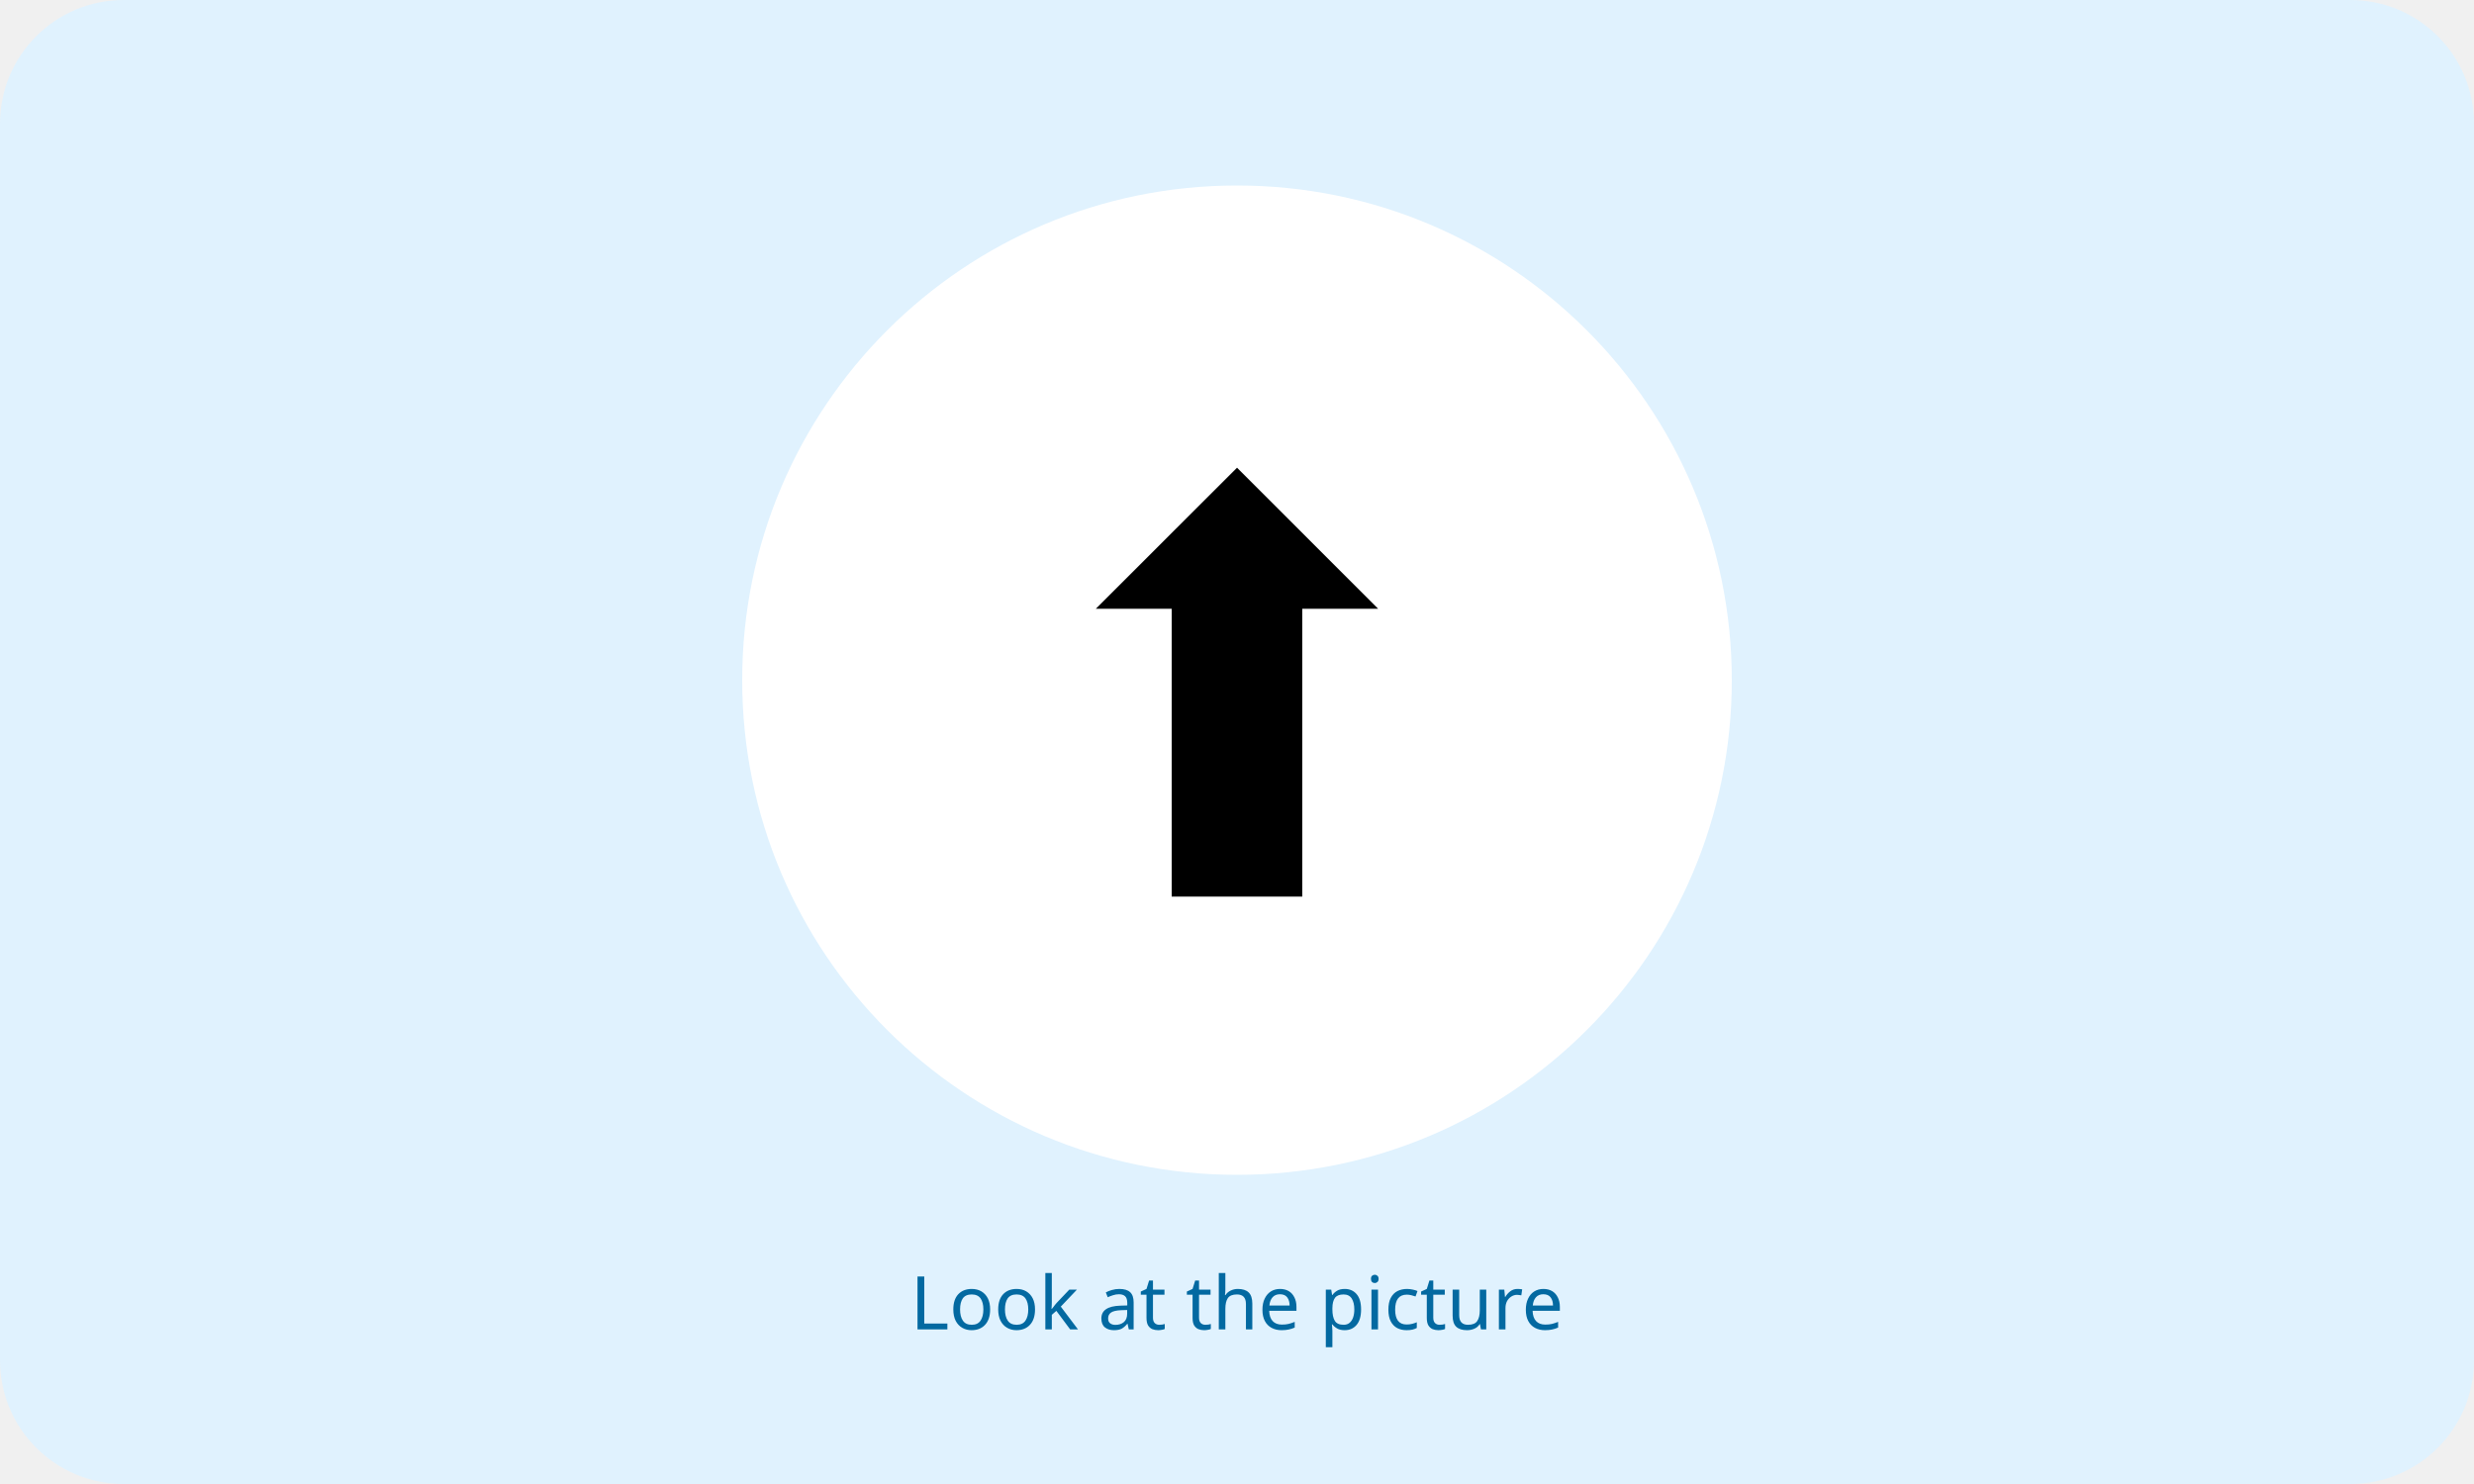
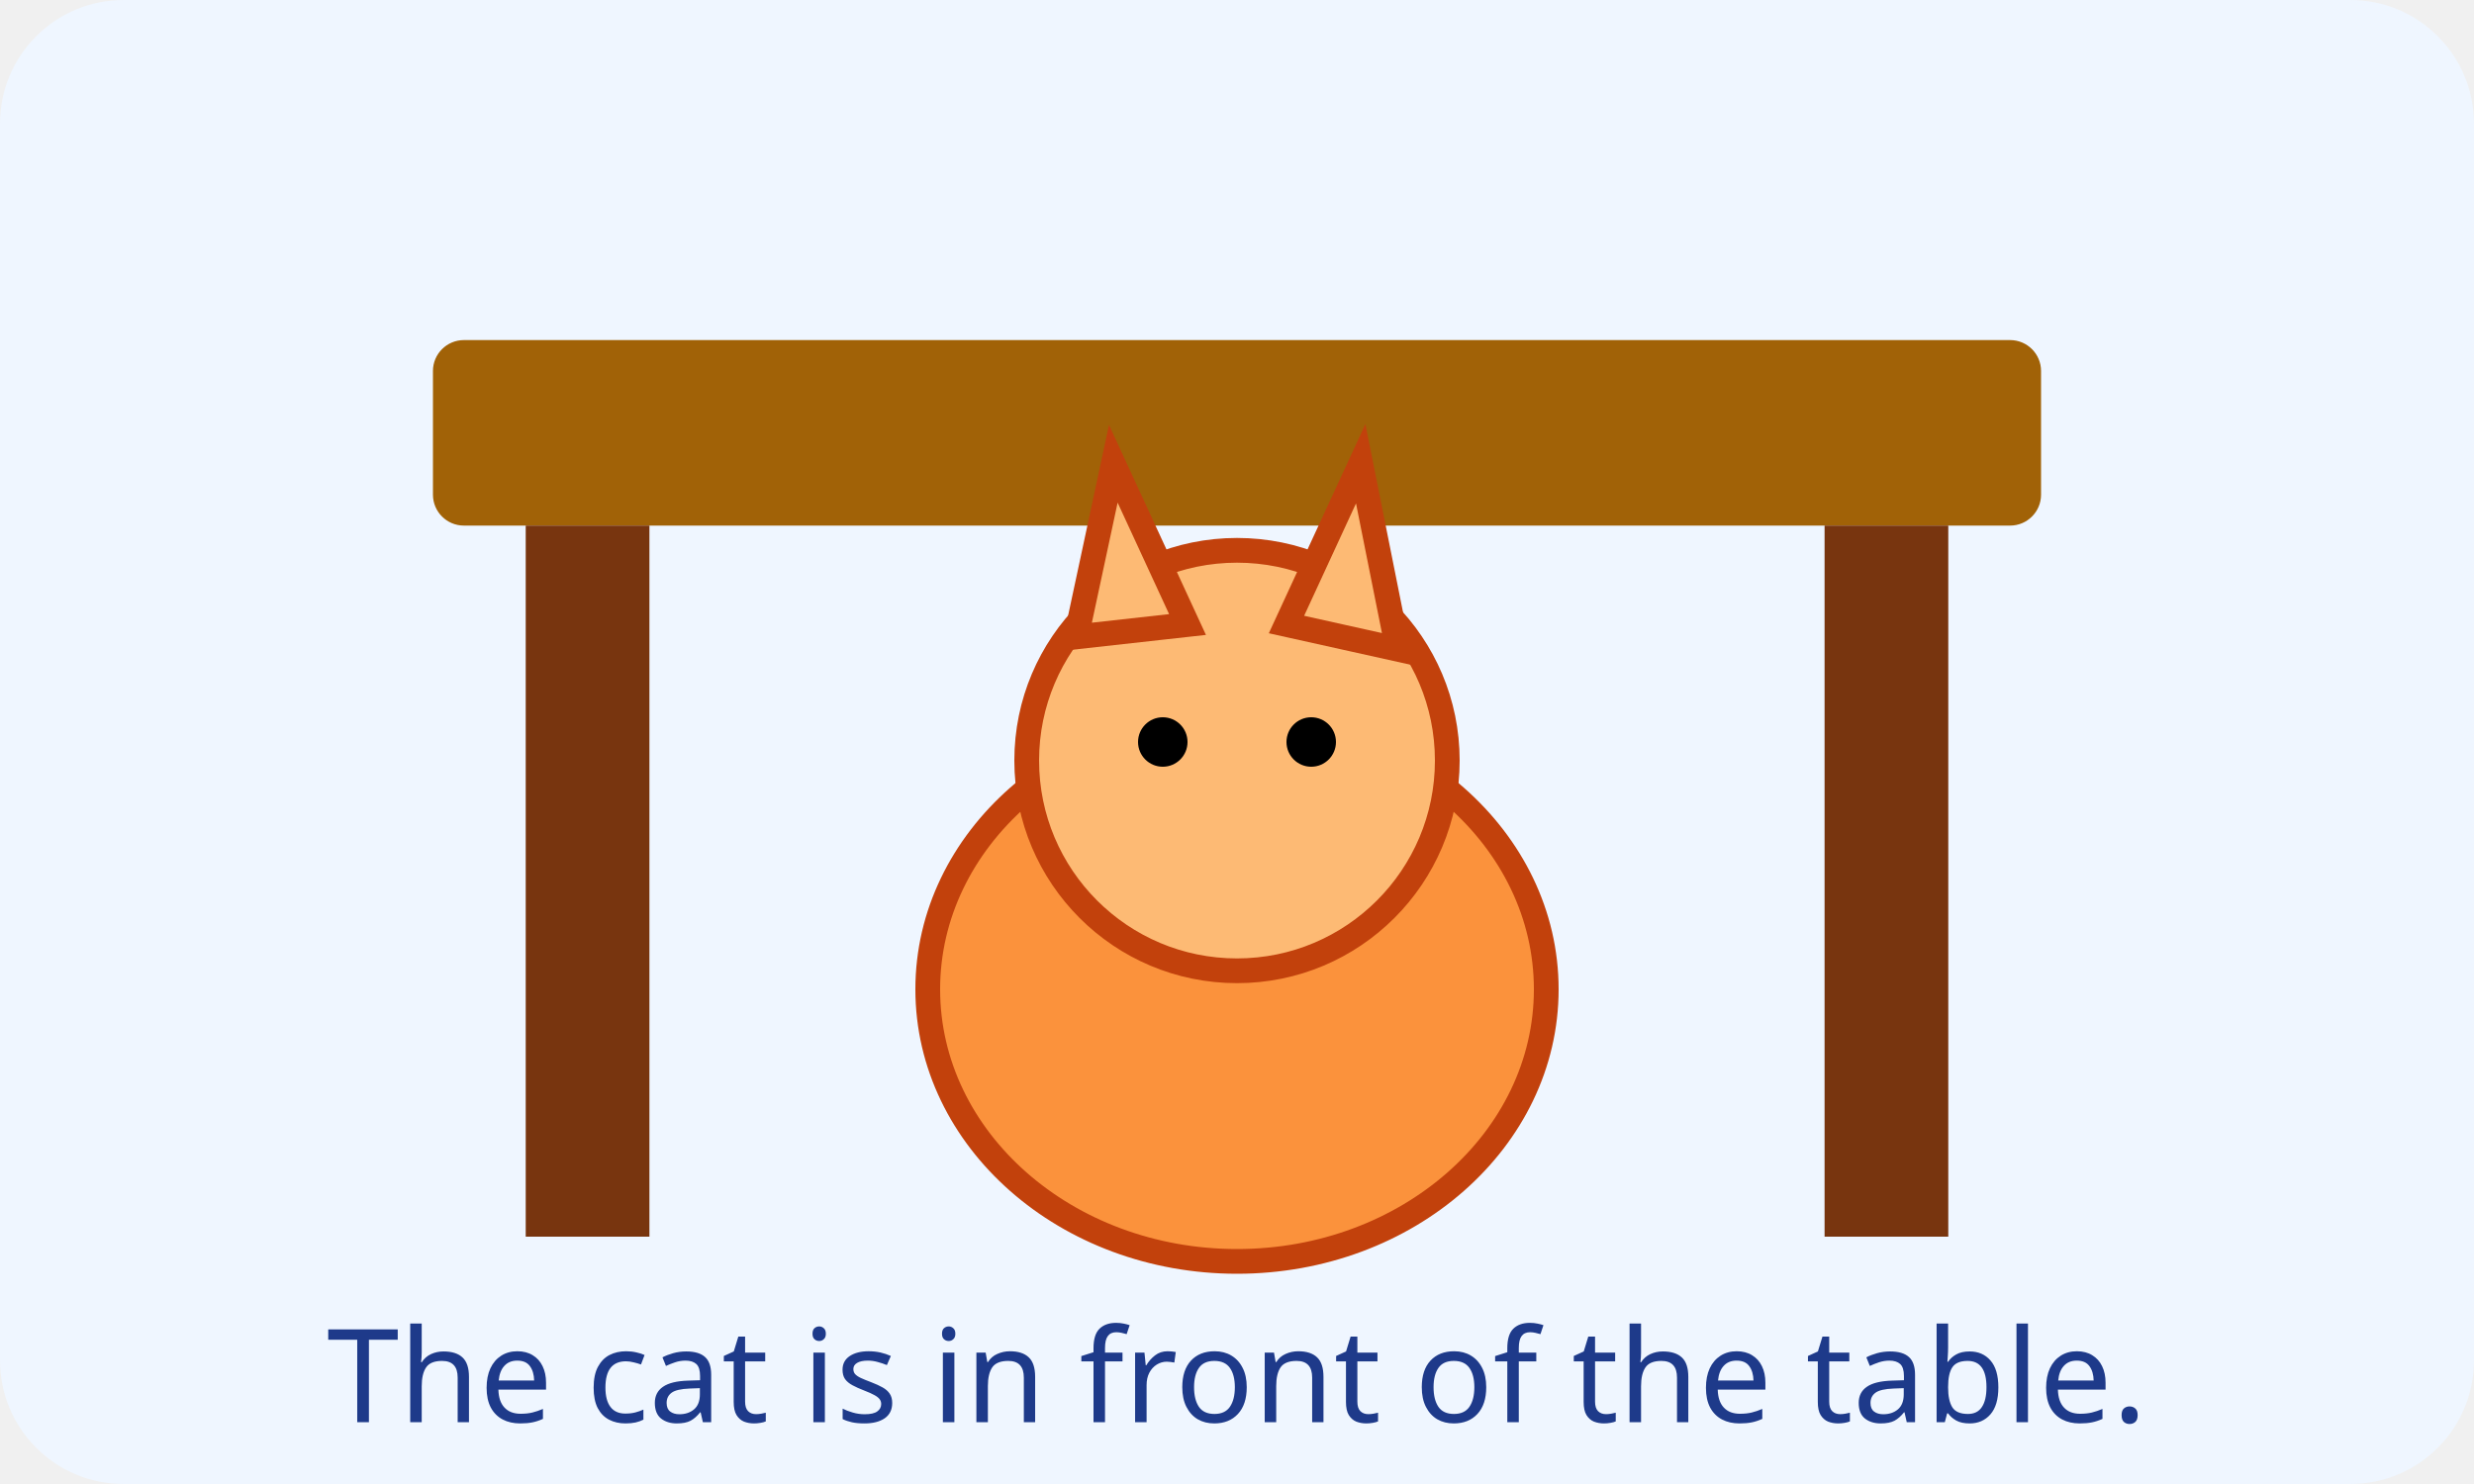
- <svg xmlns="http://www.w3.org/2000/svg" viewBox="0 0 400 240">
-   <rect width="400" height="240" rx="20" fill="#e0f2fe" />
-   <circle cx="200" cy="110" r="80" fill="white" />
-   <text x="200" y="145" font-size="92" text-anchor="middle" font-family="sans-serif">⬆️</text>
-   <text x="200" y="215" text-anchor="middle" font-family="sans-serif" fill="#0369a1">Look at the picture</text>
+ <svg xmlns="http://www.w3.org/2000/svg" viewBox="0 0 400 240" role="img" aria-labelledby="title desc">
+   <rect width="400" height="240" rx="20" fill="#eff6ff" />
+   <rect x="70" y="55" width="260" height="30" rx="5" fill="#a16207" />
+   <rect x="85" y="85" width="20" height="115" fill="#78350f" />
+   <rect x="295" y="85" width="20" height="115" fill="#78350f" />
+   <ellipse cx="200" cy="160" rx="50" ry="44" fill="#fb923c" stroke="#c2410c" stroke-width="4" />
+   <circle cx="200" cy="123" r="34" fill="#fdba74" stroke="#c2410c" stroke-width="4" />
+   <polygon points="174,103 180,75 192,101" fill="#fdba74" stroke="#c2410c" stroke-width="4" />
+   <polygon points="208,101 220,75 226,105" fill="#fdba74" stroke="#c2410c" stroke-width="4" />
+   <circle cx="188" cy="120" r="4" />
+   <circle cx="212" cy="120" r="4" />
+   <text x="200" y="230" text-anchor="middle" font-family="sans-serif" font-size="21" fill="#1e3a8a">The cat is in front of the table.</text>
</svg>
